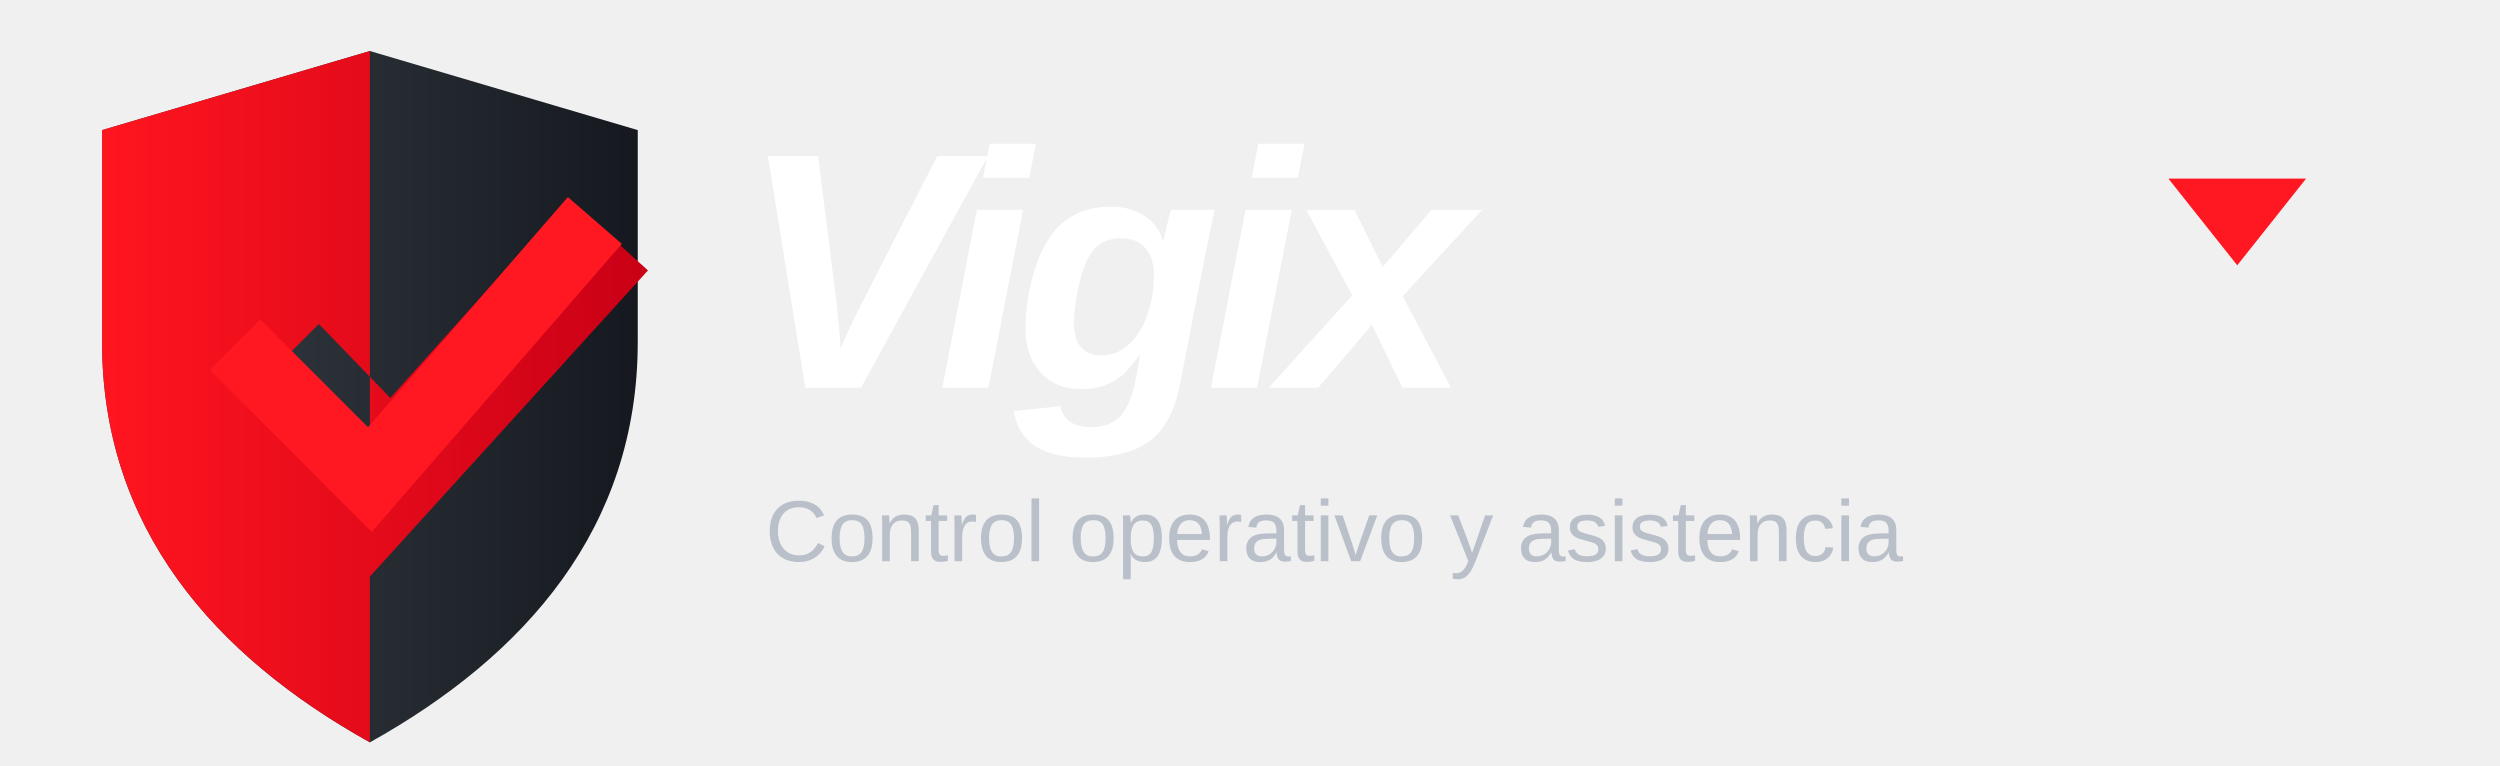
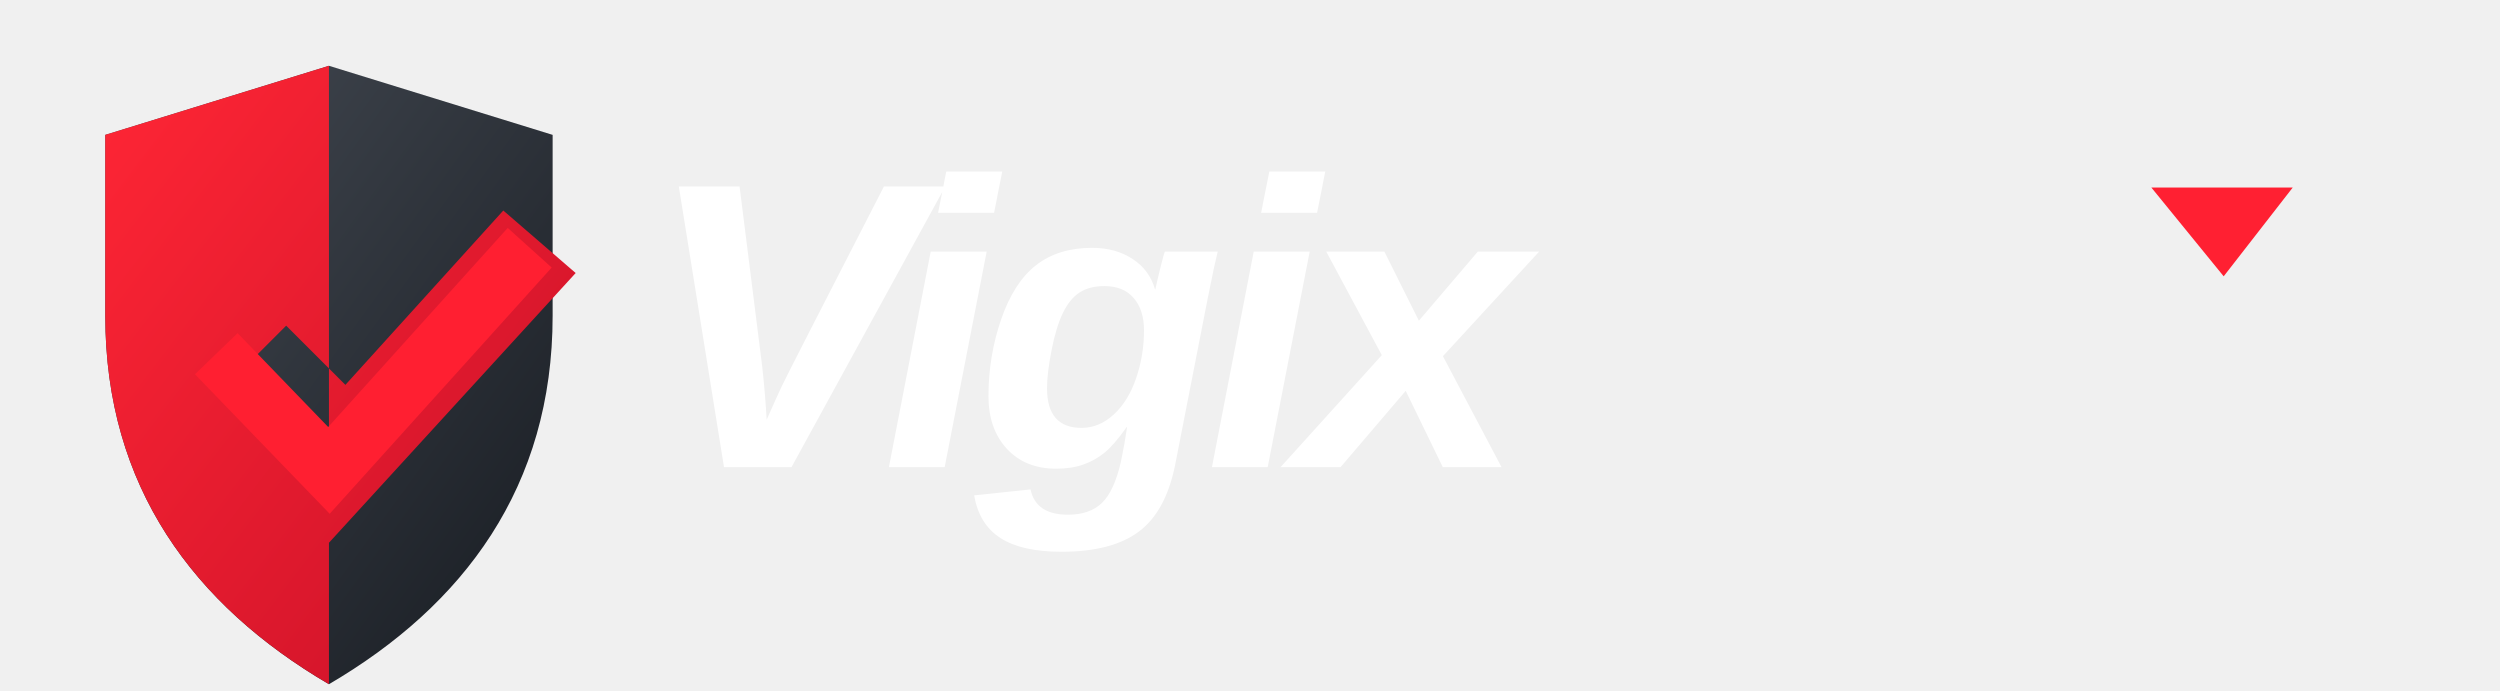
- <svg xmlns="http://www.w3.org/2000/svg" viewBox="0 0 980 300" role="img" aria-labelledby="t d">
+ <svg xmlns="http://www.w3.org/2000/svg" viewBox="0 0 760 210" role="img" aria-labelledby="t">
  <defs>
-     <linearGradient id="r" x1="0" x2="1">
-       <stop offset="0" stop-color="#ff151f" />
-       <stop offset="1" stop-color="#c90016" />
+     <linearGradient id="red" x1="0" y1="0" x2="1" y2="1">
+       <stop offset="0" stop-color="#ff2635" />
+       <stop offset="1" stop-color="#c81028" />
    </linearGradient>
-     <linearGradient id="g" x1="0" x2="1">
-       <stop offset="0" stop-color="#3a4048" />
-       <stop offset="1" stop-color="#15191f" />
+     <linearGradient id="steel" x1="0" y1="0" x2="1" y2="1">
+       <stop offset="0" stop-color="#454b54" />
+       <stop offset="1" stop-color="#171b21" />
    </linearGradient>
  </defs>
-   <g transform="translate(20,18)">
-     <path d="M125 2 230 33v83c0 73-44 123-105 157C64 239 20 189 20 116V33Z" fill="url(#g)" />
-     <path d="M125 2 20 33v83c0 73 44 123 105 157V188l-50-49 30-30 28 29 70-78 31 28-109 120Z" fill="url(#r)" />
-     <path d="m82 127 43 43 79-91" fill="none" stroke="#ff1722" stroke-width="28" stroke-linecap="square" stroke-linejoin="miter" />
+   <g transform="translate(18 18)">
+     <path d="M82 2 150 23v55c0 52-27 88-68 112C41 166 14 130 14 78V23Z" fill="url(#steel)" />
+     <path d="M82 2 14 23v55c0 52 27 88 68 112v-57L49 101l20-20 18 18 48-53 22 19-75 82Z" fill="url(#red)" />
+     <path d="m54 96 28 29 55-61" fill="none" stroke="#ff1f31" stroke-width="18" stroke-linecap="square" stroke-linejoin="miter" />
  </g>
-   <text x="290" y="152" fill="#fff" font-family="Arial,Helvetica,sans-serif" font-size="132" font-style="italic" font-weight="800" letter-spacing="-6">Vigix</text>
-   <path d="M850 70h54l-27 34z" fill="#ff1722" />
-   <text x="300" y="220" fill="#b9c0c9" font-family="Arial,Helvetica,sans-serif" font-size="34" font-weight="400">Control operativo y asistencia</text>
+   <text x="196" y="142" fill="#ffffff" font-family="Arial,Helvetica,sans-serif" font-size="124" font-style="italic" font-weight="800" letter-spacing="-6">Vigix</text>
+   <path d="M654 57h43l-21 27z" fill="#ff2032" />
</svg>
